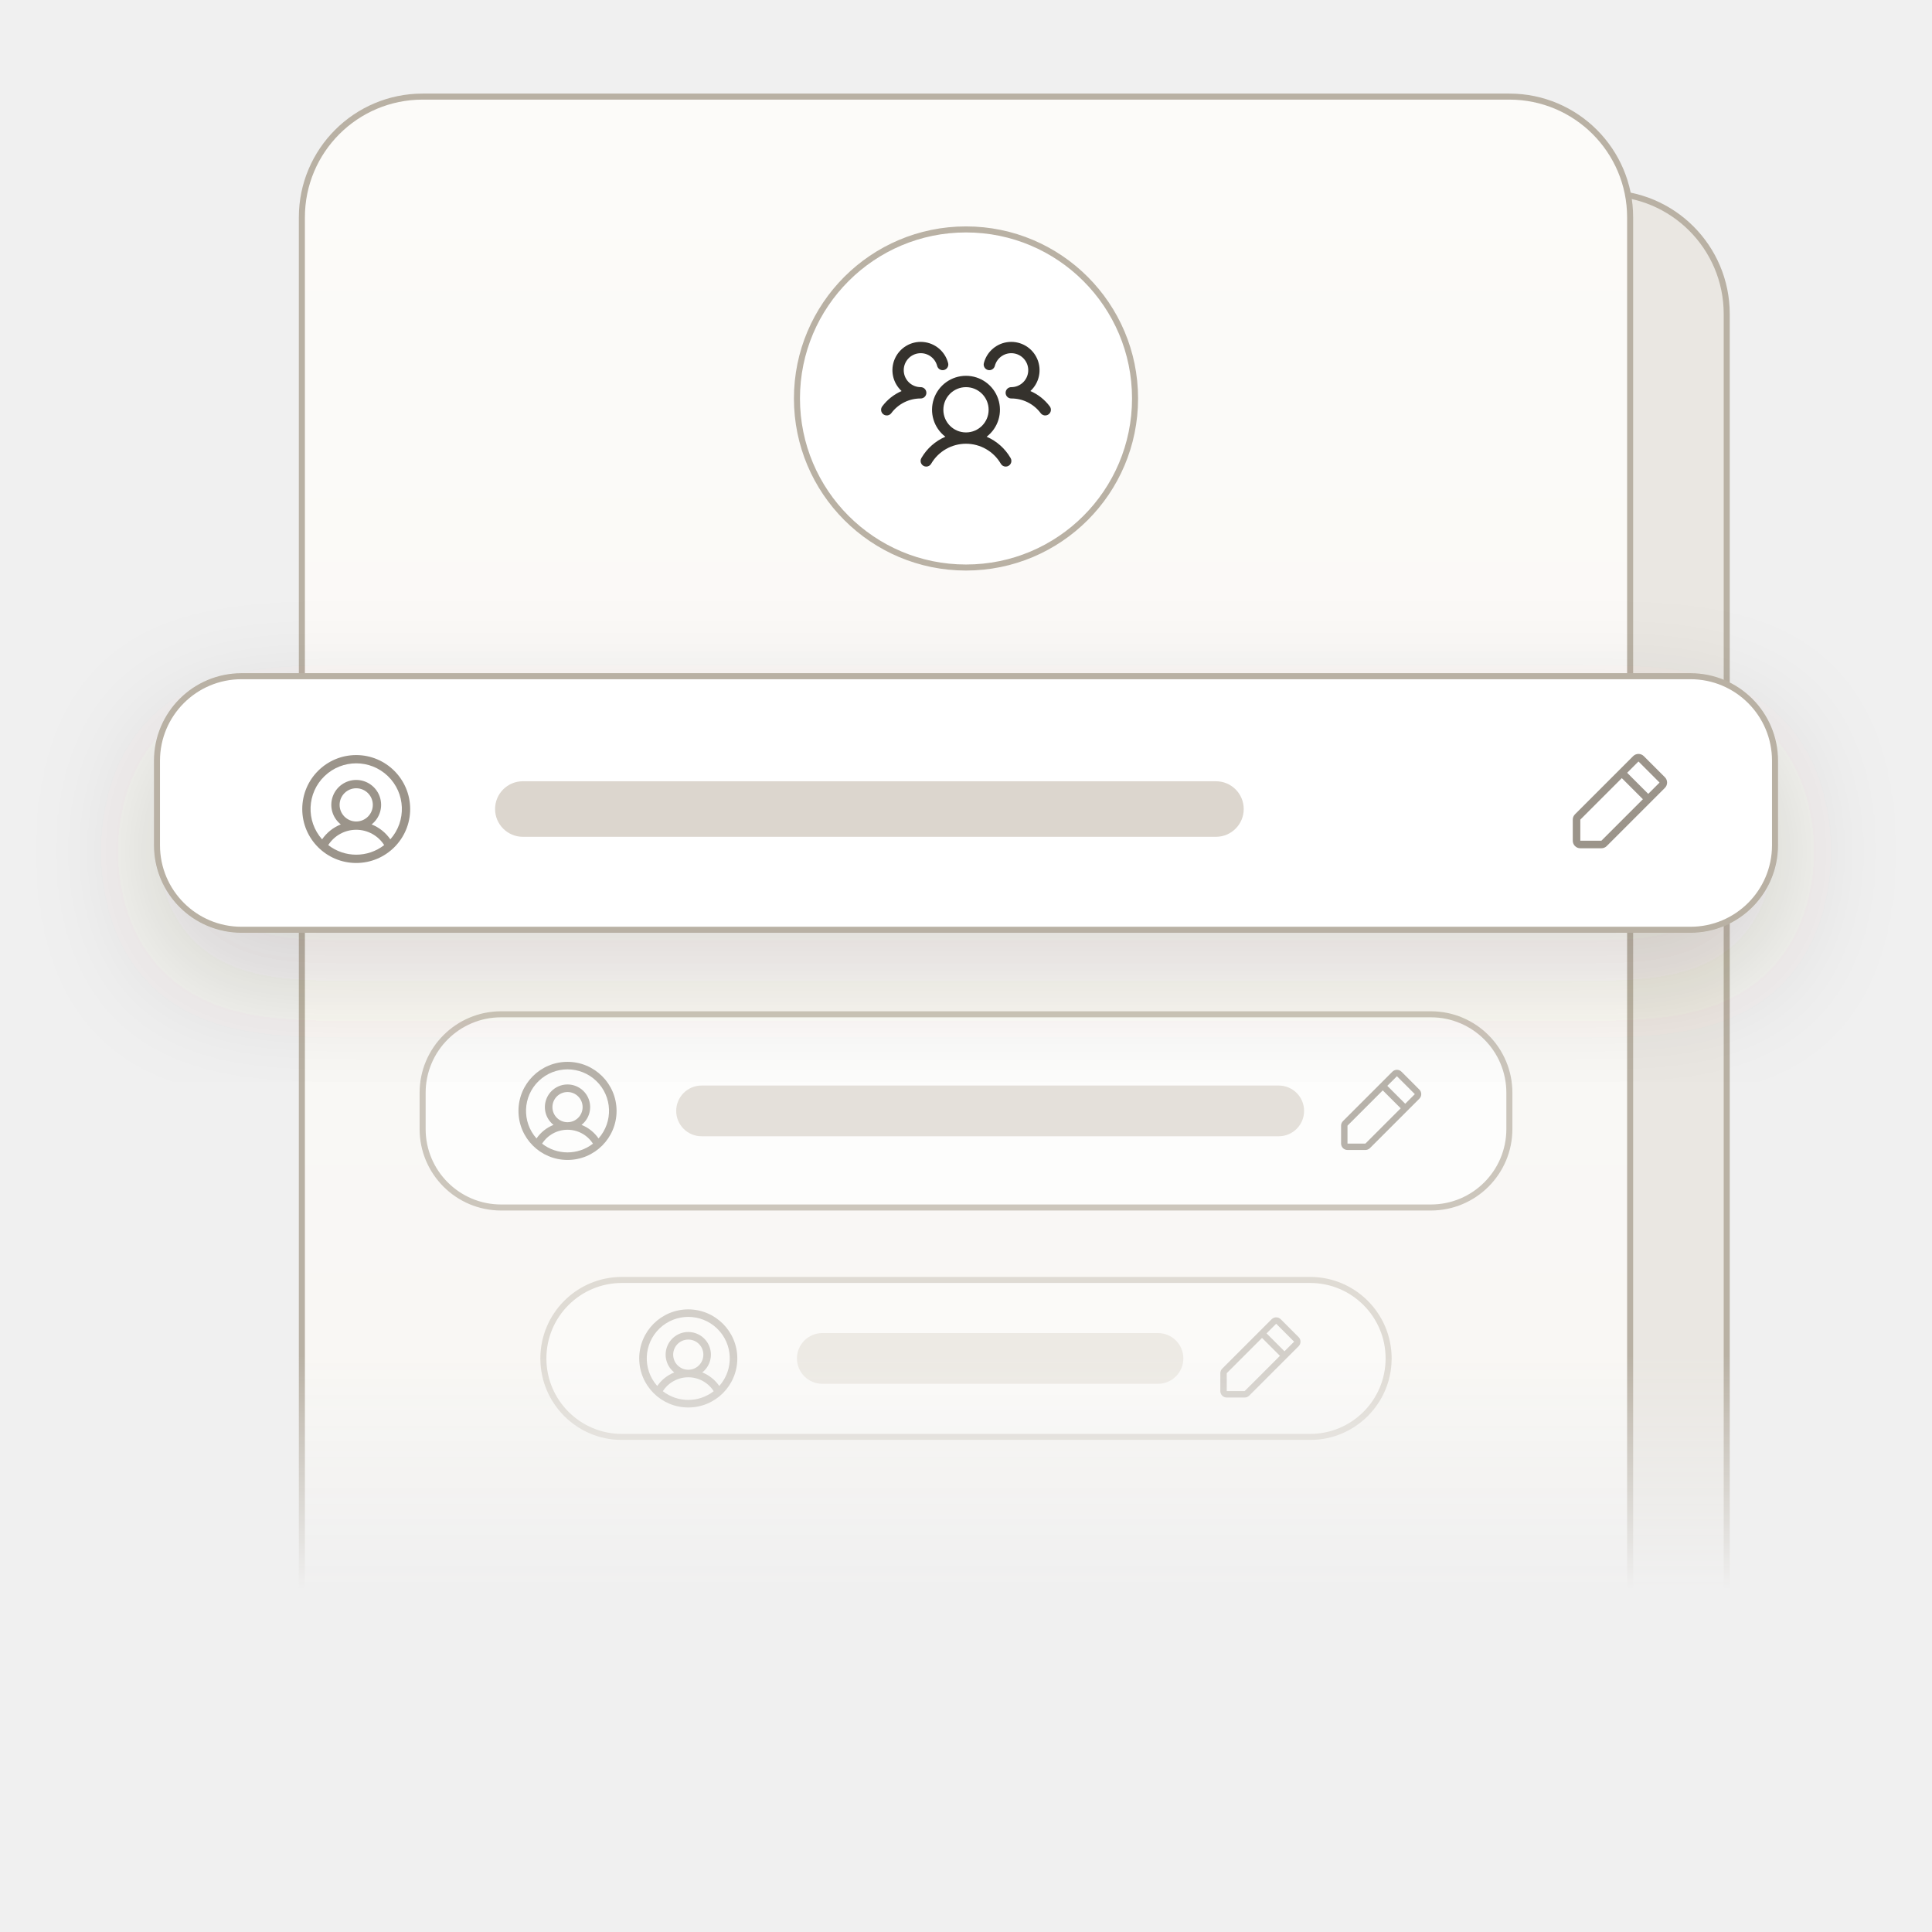
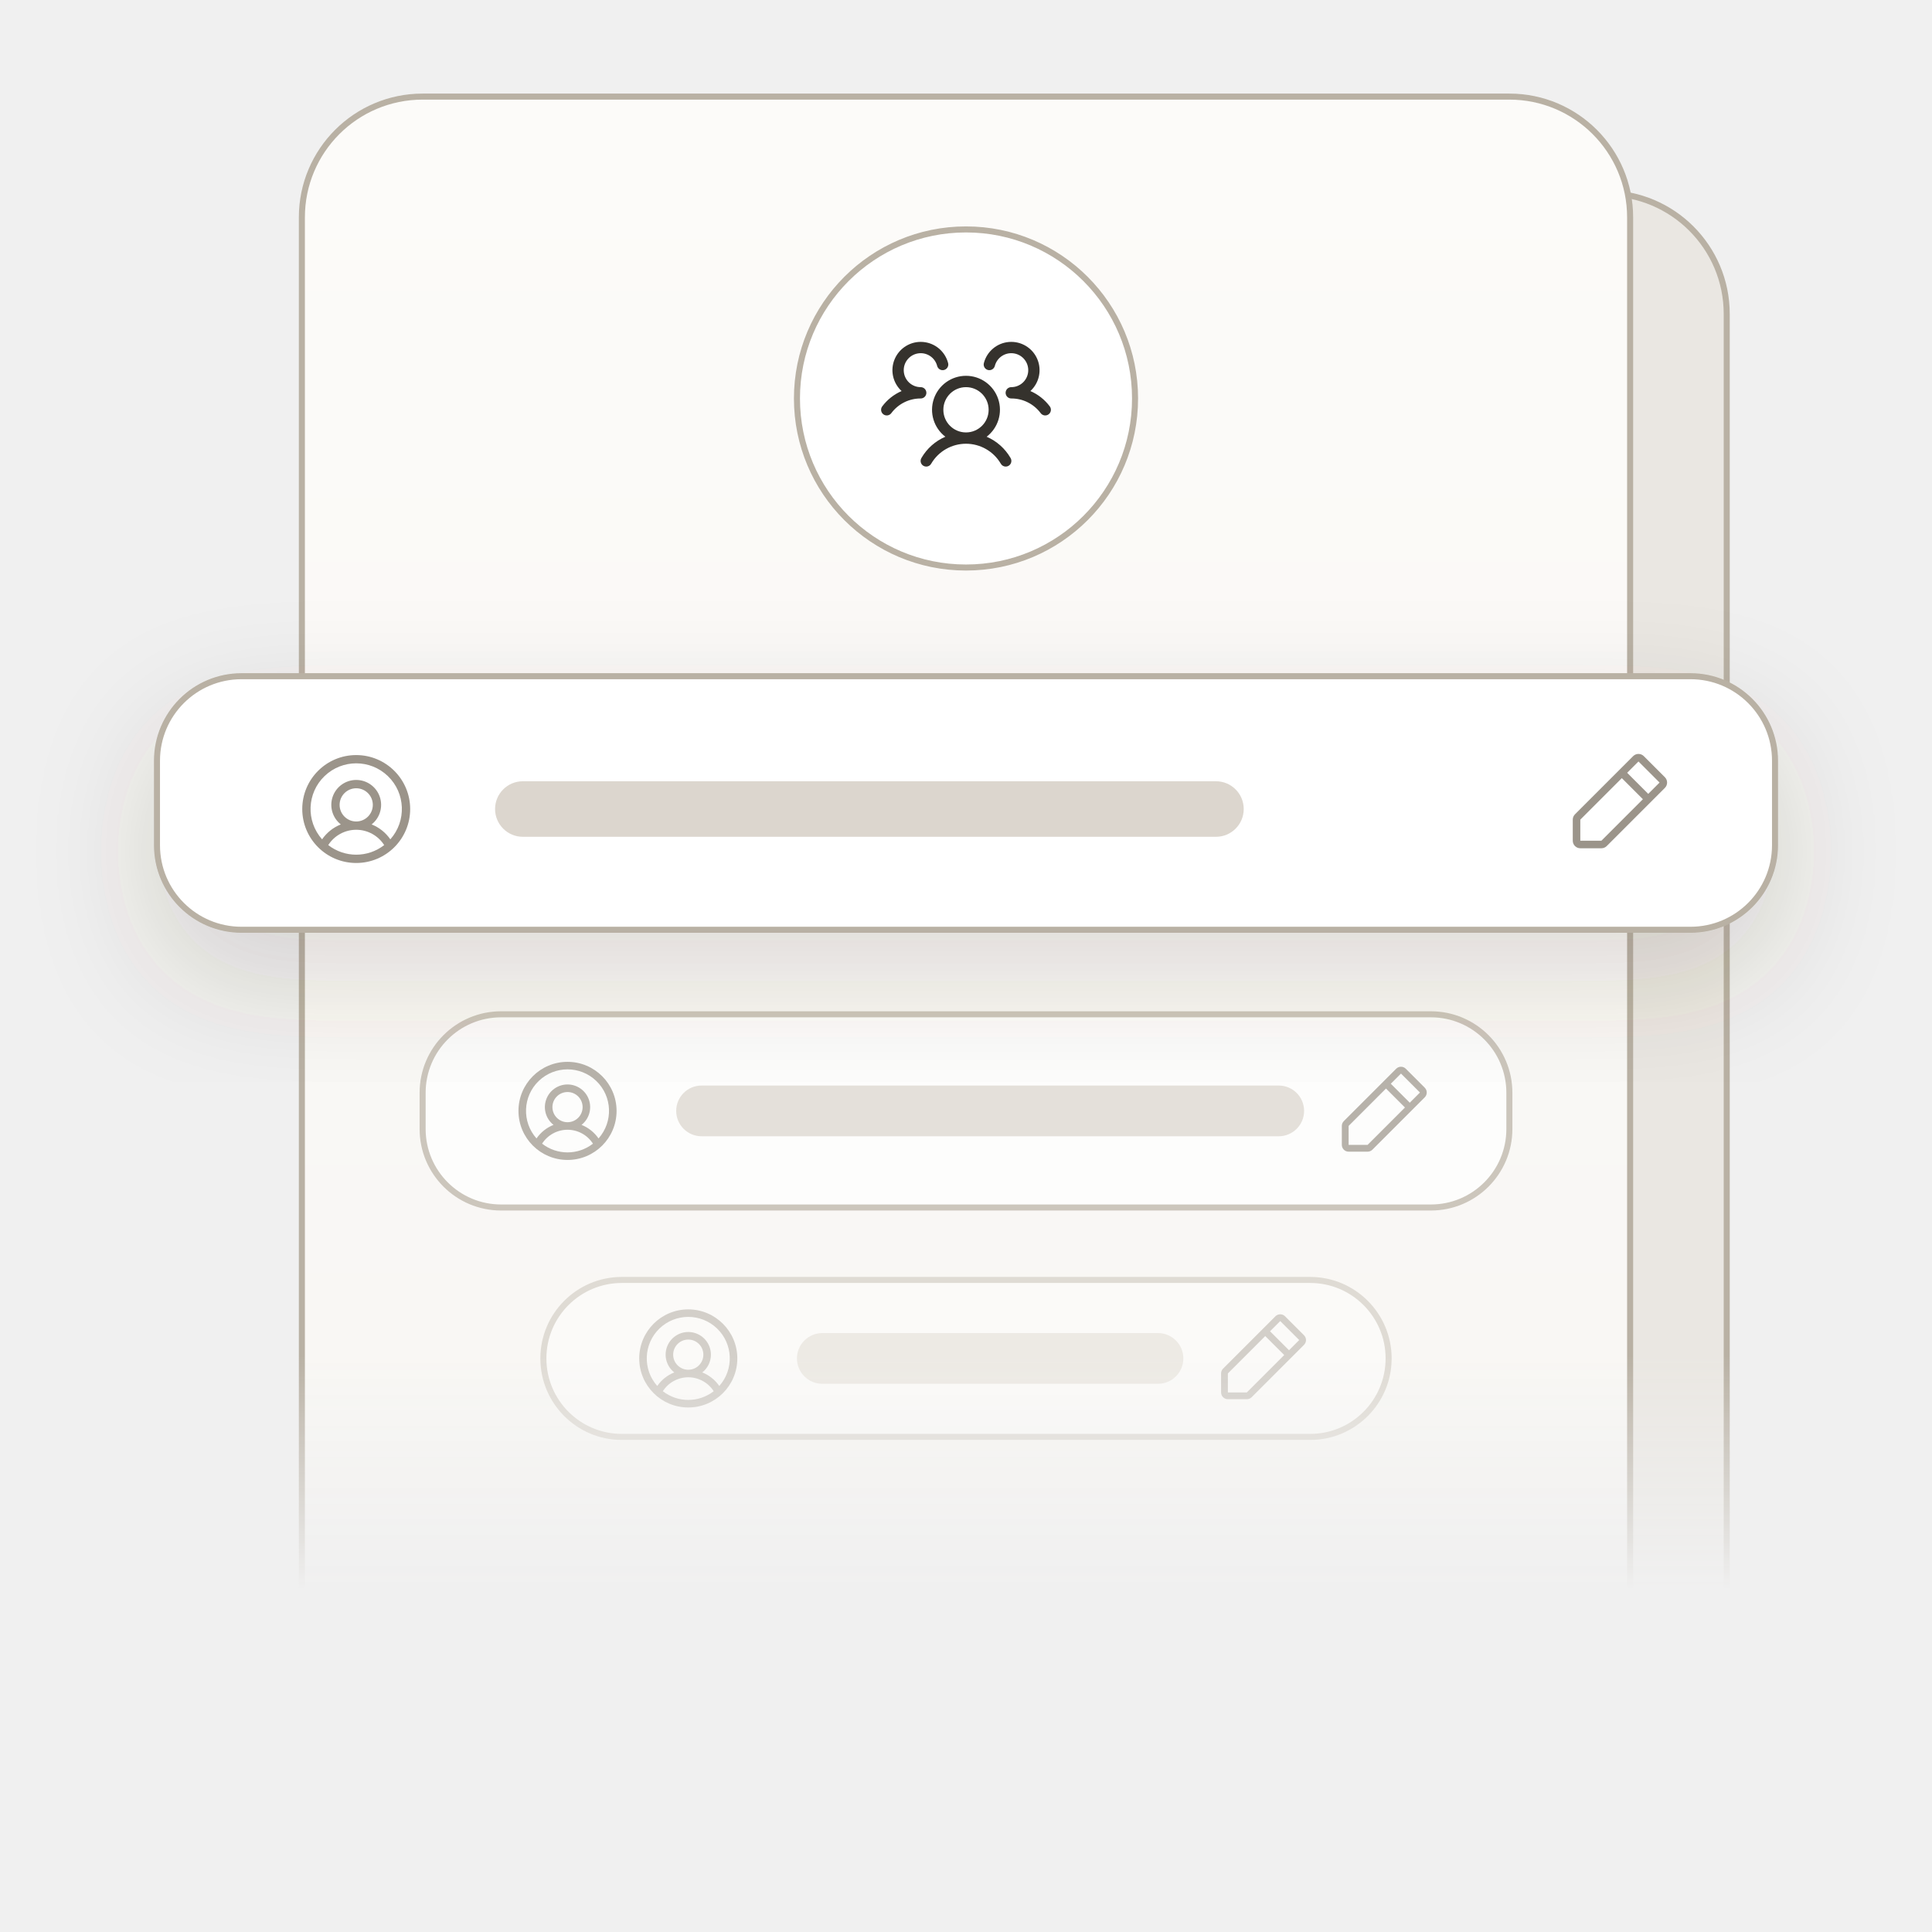
<svg xmlns="http://www.w3.org/2000/svg" viewBox="0 0 160 160" role="img" aria-label="Teams" class="il">
  <defs>
    <linearGradient id="fadeG-teams" x1="0" y1="0" x2="0" y2="1">
      <stop offset="0.7" stop-color="#fff" />
      <stop offset="0.82" stop-color="#000" />
    </linearGradient>
    <mask id="fade-teams">
      <rect width="160" height="160" fill="url(#fadeG-teams)" />
    </mask>
    <linearGradient id="panelG-teams" x1="0" y1="0" x2="0" y2="1">
      <stop offset="0" stop-color="#FCFBF9" />
      <stop offset="1" stop-color="#F7F5F2" />
    </linearGradient>
    <filter id="lift-teams" x="-60%" y="-60%" width="220%" height="220%">
      <feDropShadow dx="0" dy="2" stdDeviation="2.6" flood-color="#4A3F33" flood-opacity="0.16" />
    </filter>
    <filter id="liftL-teams" x="-60%" y="-60%" width="220%" height="220%">
      <feDropShadow dx="0" dy="4" stdDeviation="5" flood-color="#4A3F33" flood-opacity="0.16" />
    </filter>
  </defs>
  <g mask="url(#fade-teams)">
    <rect x="33" y="16" width="110" height="152" rx="10" fill="#EAE7E2" stroke="#B9B1A4" stroke-width="0.5" />
    <path d="M25 18a10 10 0 0 1 10 -10h90a10 10 0 0 1 10 10V160H25z" fill="url(#panelG-teams)" stroke="#B9B1A4" stroke-width="0.5" />
    <g opacity="0.7">
      <g>
        <rect x="35.0" y="84.0" width="90.0" height="16.0" rx="6.5" fill="#FFFFFF" stroke="#B9B1A4" stroke-width="0.5" />
      </g>
      <g transform="translate(42.00 87.00) scale(0.03906)" fill="#9B948A">
        <path d="M128,24A104,104,0,1,0,232,128,104.11,104.11,0,0,0,128,24ZM74.08,197.5a64,64,0,0,1,107.84,0,87.83,87.83,0,0,1-107.84,0ZM96,120a32,32,0,1,1,32,32A32,32,0,0,1,96,120Zm97.76,66.41a79.66,79.66,0,0,0-36.06-28.75,48,48,0,1,0-59.4,0,79.66,79.66,0,0,0-36.06,28.75,88,88,0,1,1,131.52,0Z" />
      </g>
      <rect x="56.0" y="89.9" width="52.0" height="4.2" rx="2.10" fill="#DCD6CE" />
-       <g transform="translate(110.00 87.80) scale(0.0332)" fill="#9B948A">
+       <g transform="translate(110.00 87.50) scale(0.03516)" fill="#9B948A">
        <path d="M227.31,73.37,182.63,28.68a16,16,0,0,0-22.63,0L36.69,152A15.86,15.86,0,0,0,32,163.31V208a16,16,0,0,0,16,16H92.69A15.86,15.86,0,0,0,104,219.31L227.31,96a16,16,0,0,0,0-22.63ZM92.69,208H48V163.31l88-88L180.69,120ZM192,108.68,147.31,64l24-24L216,84.68Z" />
      </g>
    </g>
    <g opacity="0.4">
      <g>
        <rect x="45.0" y="106.0" width="70.0" height="13.0" rx="6.5" fill="#FFFFFF" stroke="#B9B1A4" stroke-width="0.5" />
      </g>
      <g transform="translate(52.00 107.50) scale(0.03906)" fill="#9B948A">
        <path d="M128,24A104,104,0,1,0,232,128,104.11,104.11,0,0,0,128,24ZM74.08,197.5a64,64,0,0,1,107.84,0,87.83,87.83,0,0,1-107.84,0ZM96,120a32,32,0,1,1,32,32A32,32,0,0,1,96,120Zm97.76,66.41a79.66,79.66,0,0,0-36.06-28.75,48,48,0,1,0-59.4,0,79.66,79.66,0,0,0-36.06,28.75,88,88,0,1,1,131.52,0Z" />
      </g>
      <rect x="66.0" y="110.4" width="32.0" height="4.2" rx="2.10" fill="#DCD6CE" />
-       <g transform="translate(100.00 108.30) scale(0.0332)" fill="#9B948A">
+       <g transform="translate(100.00 108.00) scale(0.03516)" fill="#9B948A">
        <path d="M227.31,73.37,182.63,28.68a16,16,0,0,0-22.63,0L36.69,152A15.86,15.86,0,0,0,32,163.31V208a16,16,0,0,0,16,16H92.69A15.86,15.86,0,0,0,104,219.31L227.31,96a16,16,0,0,0,0-22.63ZM92.69,208H48V163.31l88-88L180.69,120ZM192,108.68,147.31,64l24-24L216,84.68Z" />
      </g>
    </g>
  </g>
  <g>
    <circle cx="80" cy="33" r="14" fill="#FFFFFF" stroke="#B9B1A4" stroke-width="0.5" />
  </g>
  <g transform="translate(72.50 25.50) scale(0.05859)" fill="#35322D">
    <path d="M244.8,150.4a8,8,0,0,1-11.2-1.6A51.6,51.6,0,0,0,192,128a8,8,0,0,1-7.37-4.89,8,8,0,0,1,0-6.22A8,8,0,0,1,192,112a24,24,0,1,0-23.24-30,8,8,0,1,1-15.5-4A40,40,0,1,1,219,117.51a67.94,67.94,0,0,1,27.43,21.68A8,8,0,0,1,244.8,150.4ZM190.92,212a8,8,0,1,1-13.84,8,57,57,0,0,0-98.16,0,8,8,0,1,1-13.84-8,72.06,72.06,0,0,1,33.74-29.92,48,48,0,1,1,58.36,0A72.06,72.06,0,0,1,190.92,212ZM128,176a32,32,0,1,0-32-32A32,32,0,0,0,128,176ZM72,120a8,8,0,0,0-8-8A24,24,0,1,1,87.24,82a8,8,0,1,0,15.5-4A40,40,0,1,0,37,117.51,67.94,67.94,0,0,0,9.6,139.19a8,8,0,1,0,12.8,9.61A51.6,51.6,0,0,1,64,128,8,8,0,0,0,72,120Z" />
  </g>
  <g filter="url(#liftL-teams)">
    <rect x="13.0" y="56.0" width="134.0" height="21.0" rx="7.0" fill="#FFFFFF" stroke="#B9B1A4" stroke-width="0.5" />
  </g>
  <g transform="translate(24.00 61.50) scale(0.04297)" fill="#9B948A">
    <path d="M128,24A104,104,0,1,0,232,128,104.11,104.11,0,0,0,128,24ZM74.08,197.5a64,64,0,0,1,107.84,0,87.83,87.83,0,0,1-107.84,0ZM96,120a32,32,0,1,1,32,32A32,32,0,0,1,96,120Zm97.76,66.41a79.66,79.66,0,0,0-36.06-28.75,48,48,0,1,0-59.4,0,79.66,79.66,0,0,0-36.06,28.75,88,88,0,1,1,131.52,0Z" />
  </g>
  <rect x="41.0" y="64.7" width="62.0" height="4.6" rx="2.30" fill="#DCD6CE" />
  <g transform="translate(129.00 61.50) scale(0.03906)" fill="#9B948A">
    <path d="M227.31,73.37,182.63,28.68a16,16,0,0,0-22.63,0L36.69,152A15.86,15.86,0,0,0,32,163.31V208a16,16,0,0,0,16,16H92.69A15.86,15.86,0,0,0,104,219.31L227.31,96a16,16,0,0,0,0-22.63ZM92.69,208H48V163.31l88-88L180.69,120ZM192,108.68,147.31,64l24-24L216,84.68Z" />
  </g>
</svg>
